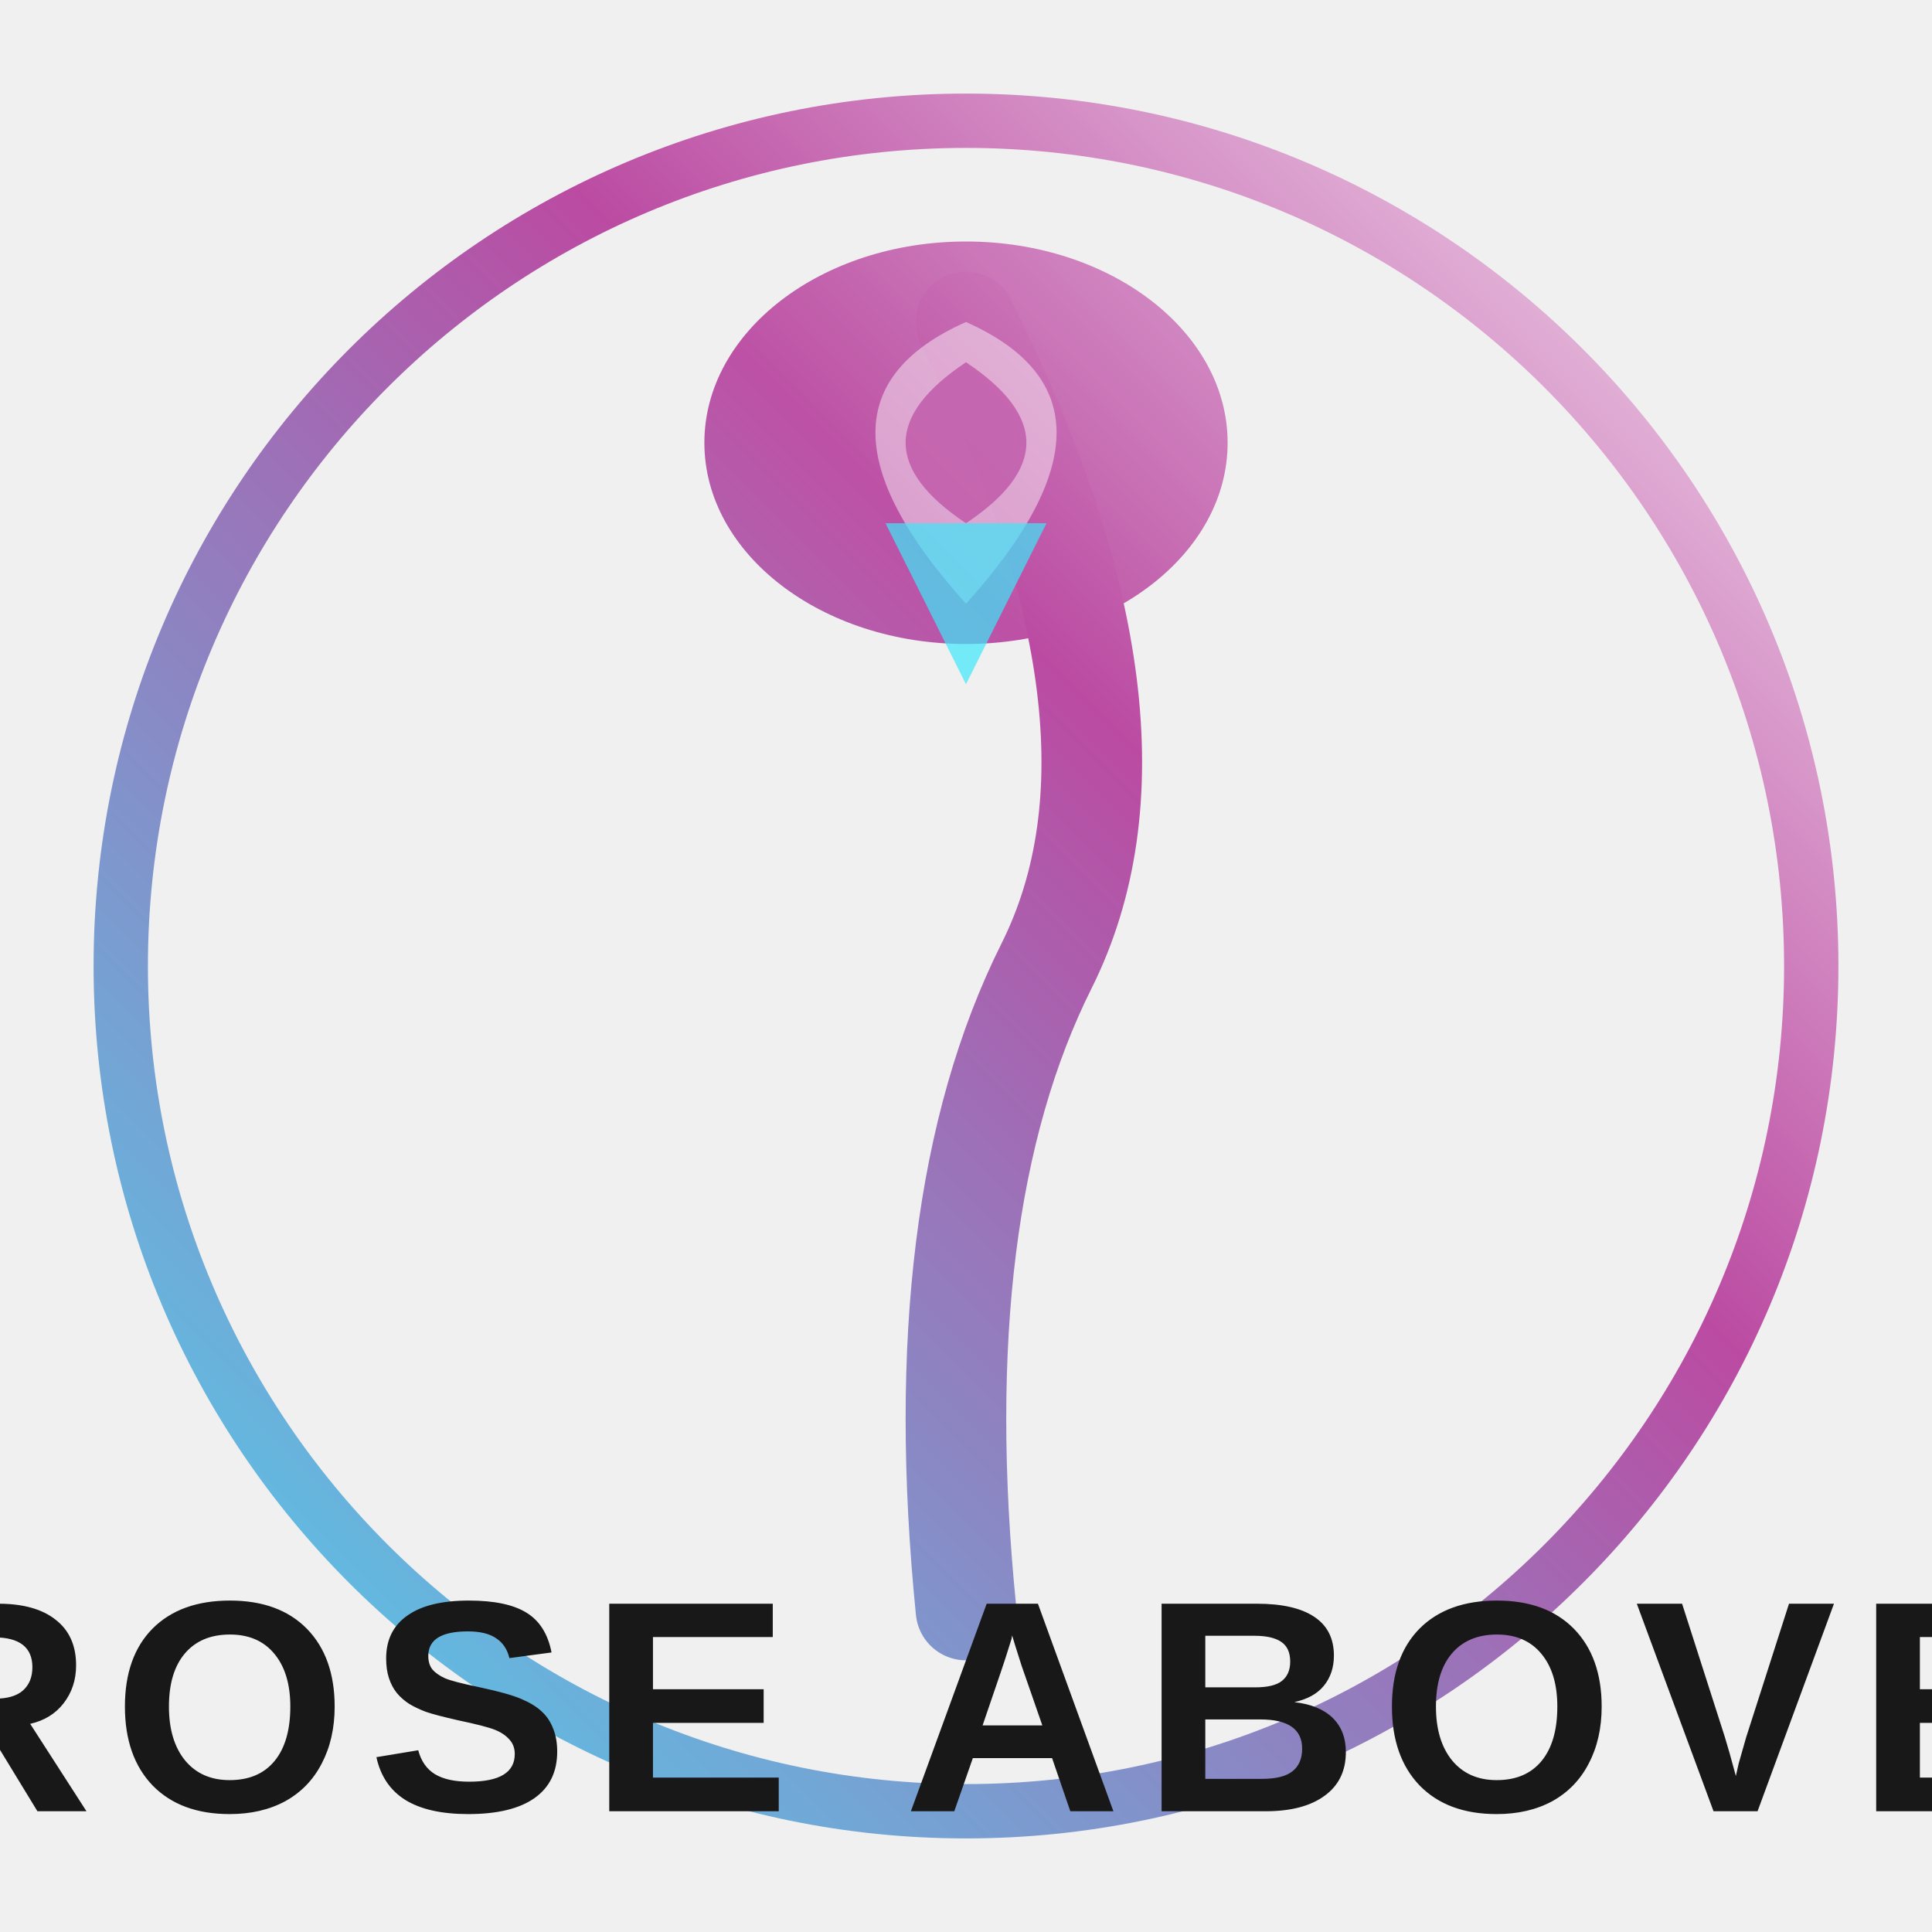
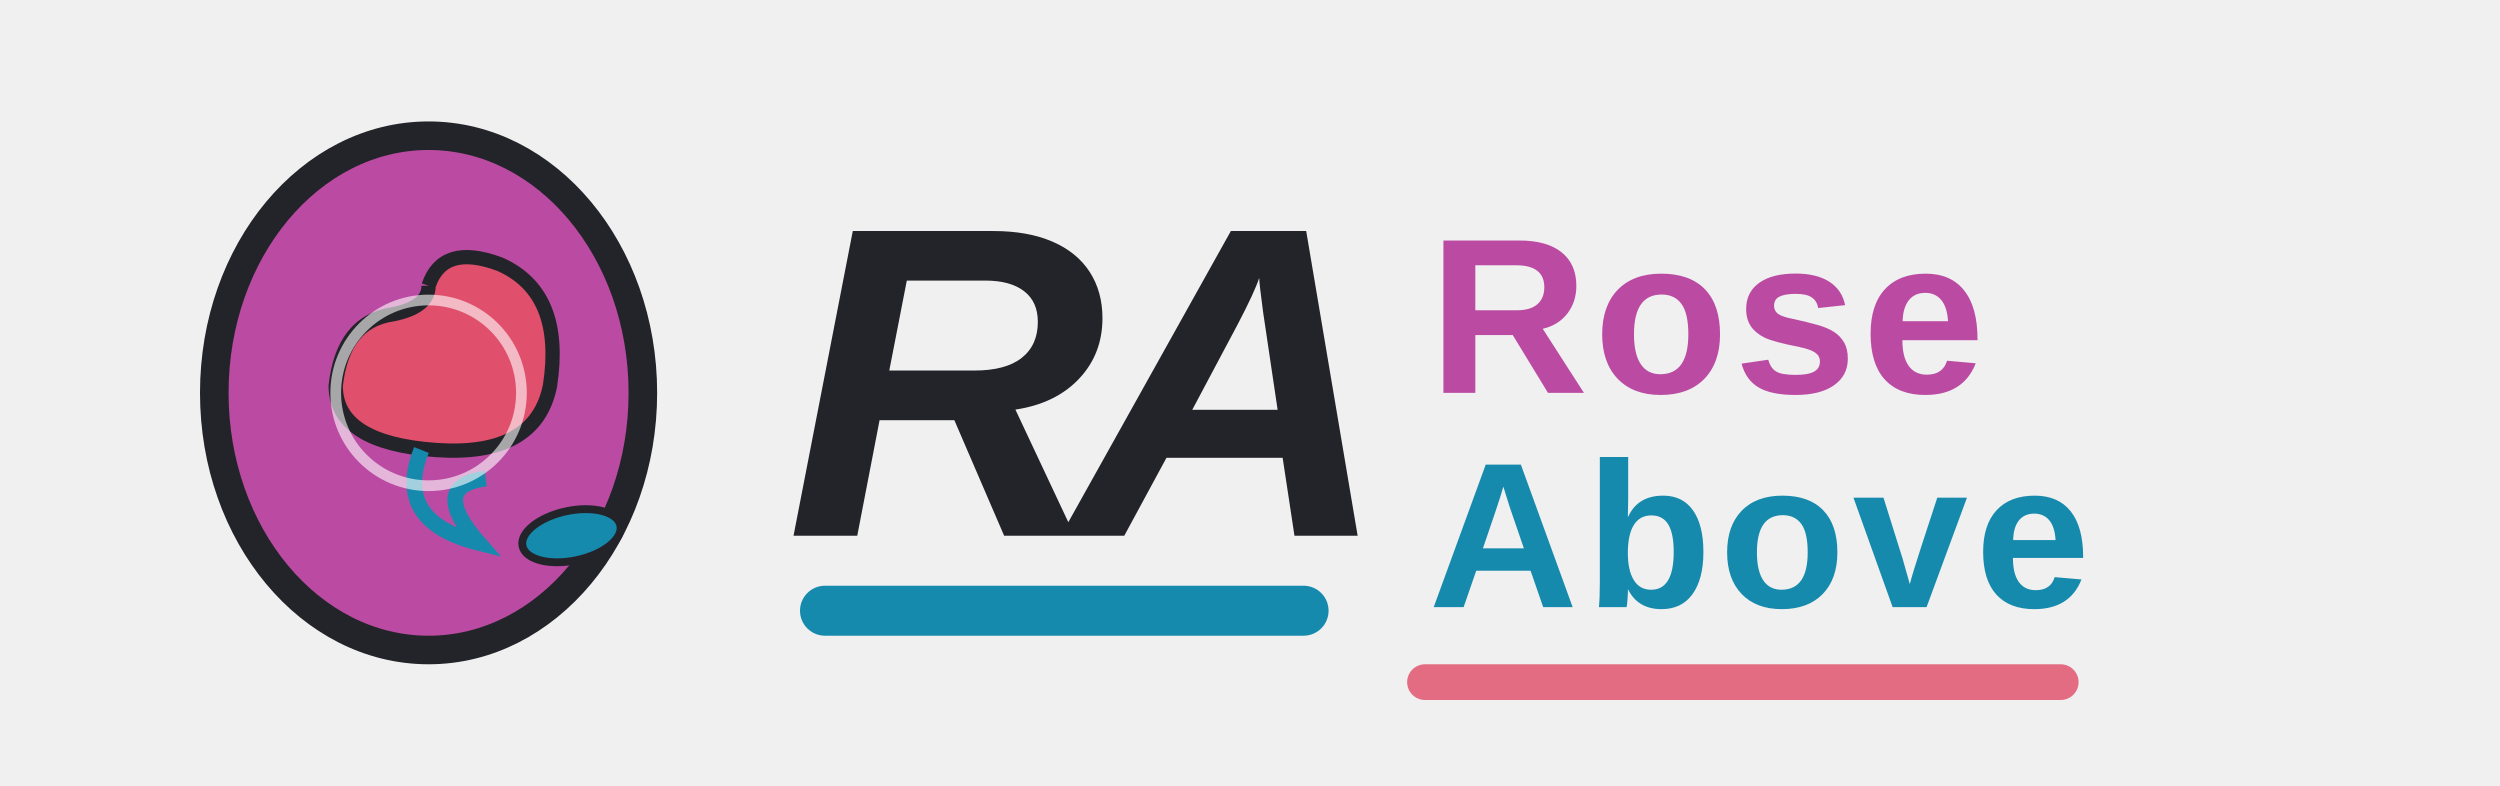
- <svg xmlns="http://www.w3.org/2000/svg" width="96" height="96" viewBox="0 0 96 96" fill="none" aria-label="Rose Above Logo">
-   <defs>
-     <linearGradient id="roseGradient" x1="0" y1="96" x2="96" y2="0" gradientUnits="userSpaceOnUse">
-       <stop stop-color="#3ee7fa" />
-       <stop offset="0.6" stop-color="#bb4ba2" />
-       <stop offset="1" stop-color="#fff" />
-     </linearGradient>
-   </defs>
+ <svg xmlns="http://www.w3.org/2000/svg" width="350" height="110" viewBox="0 0 350 110" fill="none">
  <g>
-     <path d="M48 80 Q46 60 52 48 Q58 36 48 16" stroke="url(#roseGradient)" stroke-width="5" fill="none" stroke-linecap="round" />
-     <ellipse cx="48" cy="22" rx="13" ry="10" fill="url(#roseGradient)" opacity="0.96" />
-     <path d="M48 16 Q57 20 48 30 Q39 20 48 16Z" fill="#fff" fill-opacity="0.46" />
-     <path d="M48 18 Q54 22 48 26 Q42 22 48 18Z" fill="#bb4ba2" fill-opacity="0.7" />
-     <path d="M48 34 L52 26 H44 Z" fill="#3ee7fa" fill-opacity="0.7" />
-     <circle cx="48" cy="48" r="42" stroke="url(#roseGradient)" stroke-width="2.7" fill="none" />
+     <ellipse cx="60" cy="55" rx="30" ry="36" fill="#bb4ba2" stroke="#23242a" stroke-width="4" />
+     <path d="M60 40       Q62 34 70 37       Q79 41 77 54       Q75 64 61 63       Q47 62 47 54       Q48 45 55 44       Q60 43 60 40" fill="#e04f6b" stroke="#23242a" stroke-width="2" />
+     <path d="M59 63 Q55 73 67 76 Q60 68 68 67" stroke="#168aad" stroke-width="2.2" fill="none" />
+     <circle cx="60" cy="55" r="13" fill="none" stroke="#fff" stroke-width="1.5" opacity="0.6" />
+     <ellipse cx="80" cy="75" rx="7" ry="3.5" fill="#168aad" stroke="#23242a" stroke-width="1.1" transform="rotate(-12 80 75)" />
  </g>
-   <text x="48" y="90" text-anchor="middle" font-family="'Montserrat', 'Space Grotesk', Arial, sans-serif" font-size="15" font-weight="700" fill="#181818" letter-spacing="1">
-     ROSE ABOVE
-   </text>
+   <g>
+     <text x="110" y="75" font-family="Montserrat,Arial,sans-serif" font-weight="900" font-size="62" fill="#23242a" letter-spacing="-5" style="font-style:italic;">
+       RA
+     </text>
+     <rect x="112" y="82" width="74" height="7" rx="3.5" fill="#168aad" />
+   </g>
+   <g>
+     <text x="200" y="55" font-family="'Space Grotesk', 'Montserrat', Arial, sans-serif" font-size="31" font-weight="800" fill="#bb4ba2" letter-spacing="0.7" style="font-style:normal; text-shadow:0 1px 0 #fff;">
+       Rose
+     </text>
+     <text x="200" y="85" font-family="'Space Grotesk', 'Montserrat', Arial, sans-serif" font-size="29" font-weight="600" fill="#168aad" letter-spacing="1" style="font-style:normal;">
+       Above
+     </text>
+     <rect x="197" y="93" width="94" height="5" rx="2.5" fill="#e04f6b" opacity="0.82" />
+   </g>
</svg>
